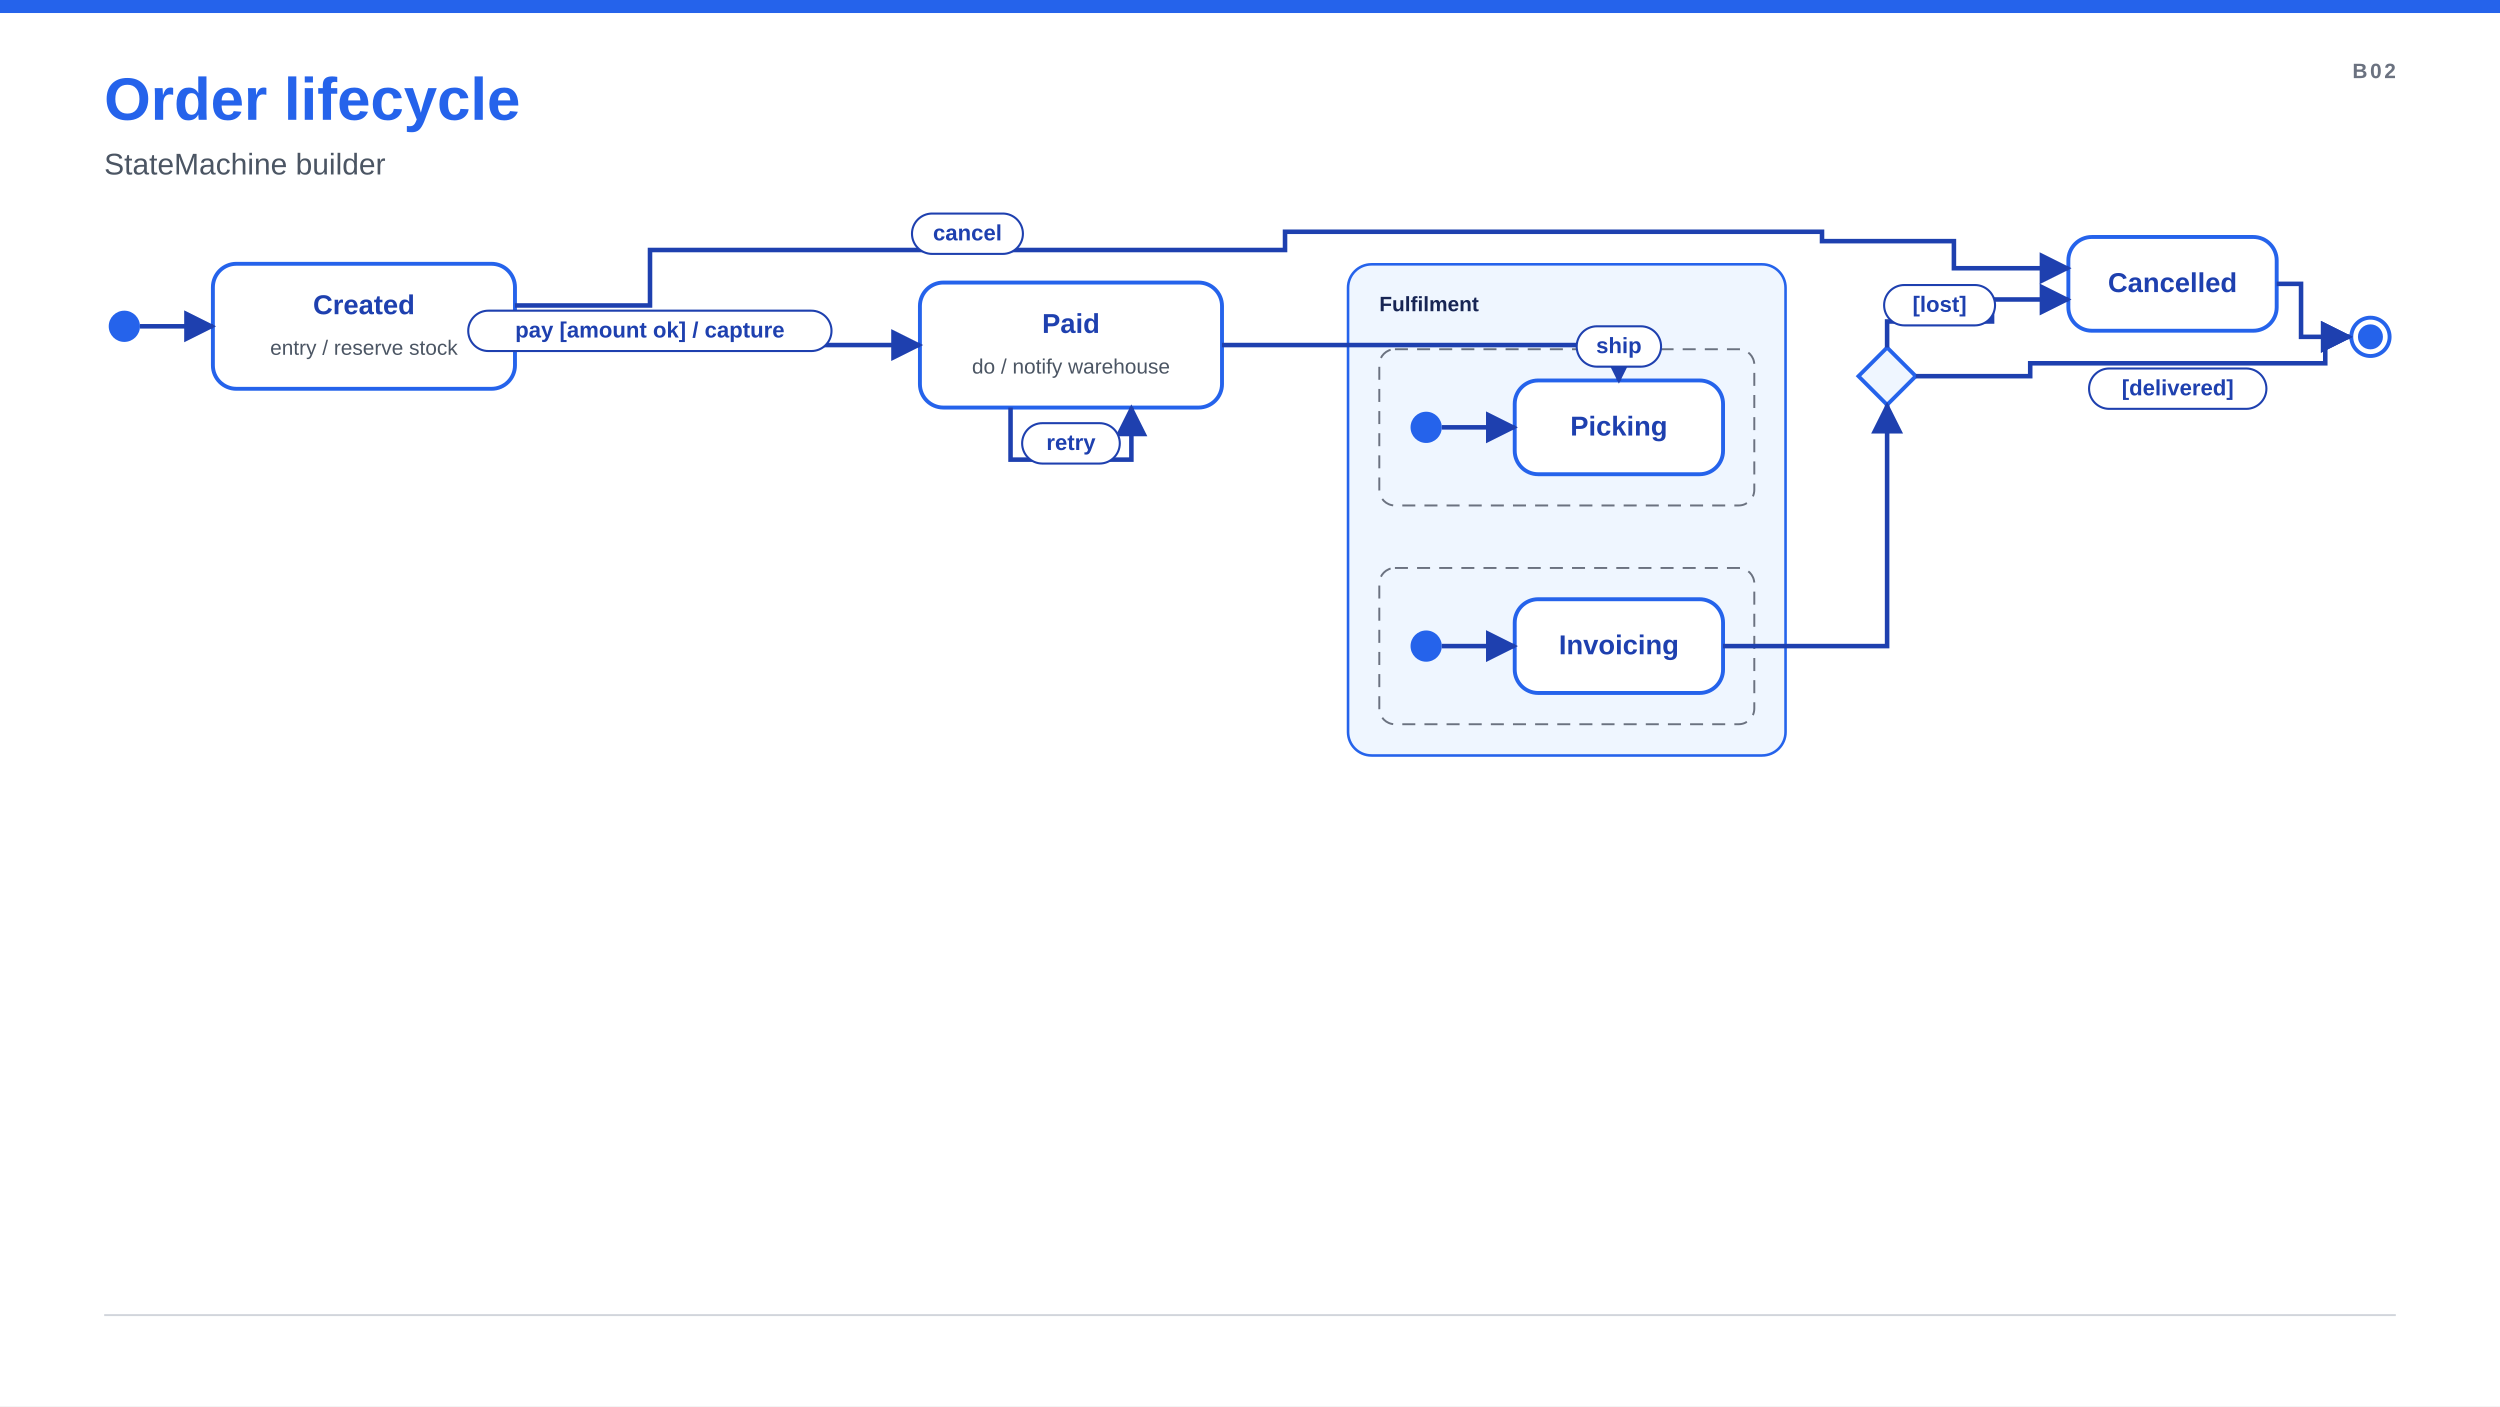
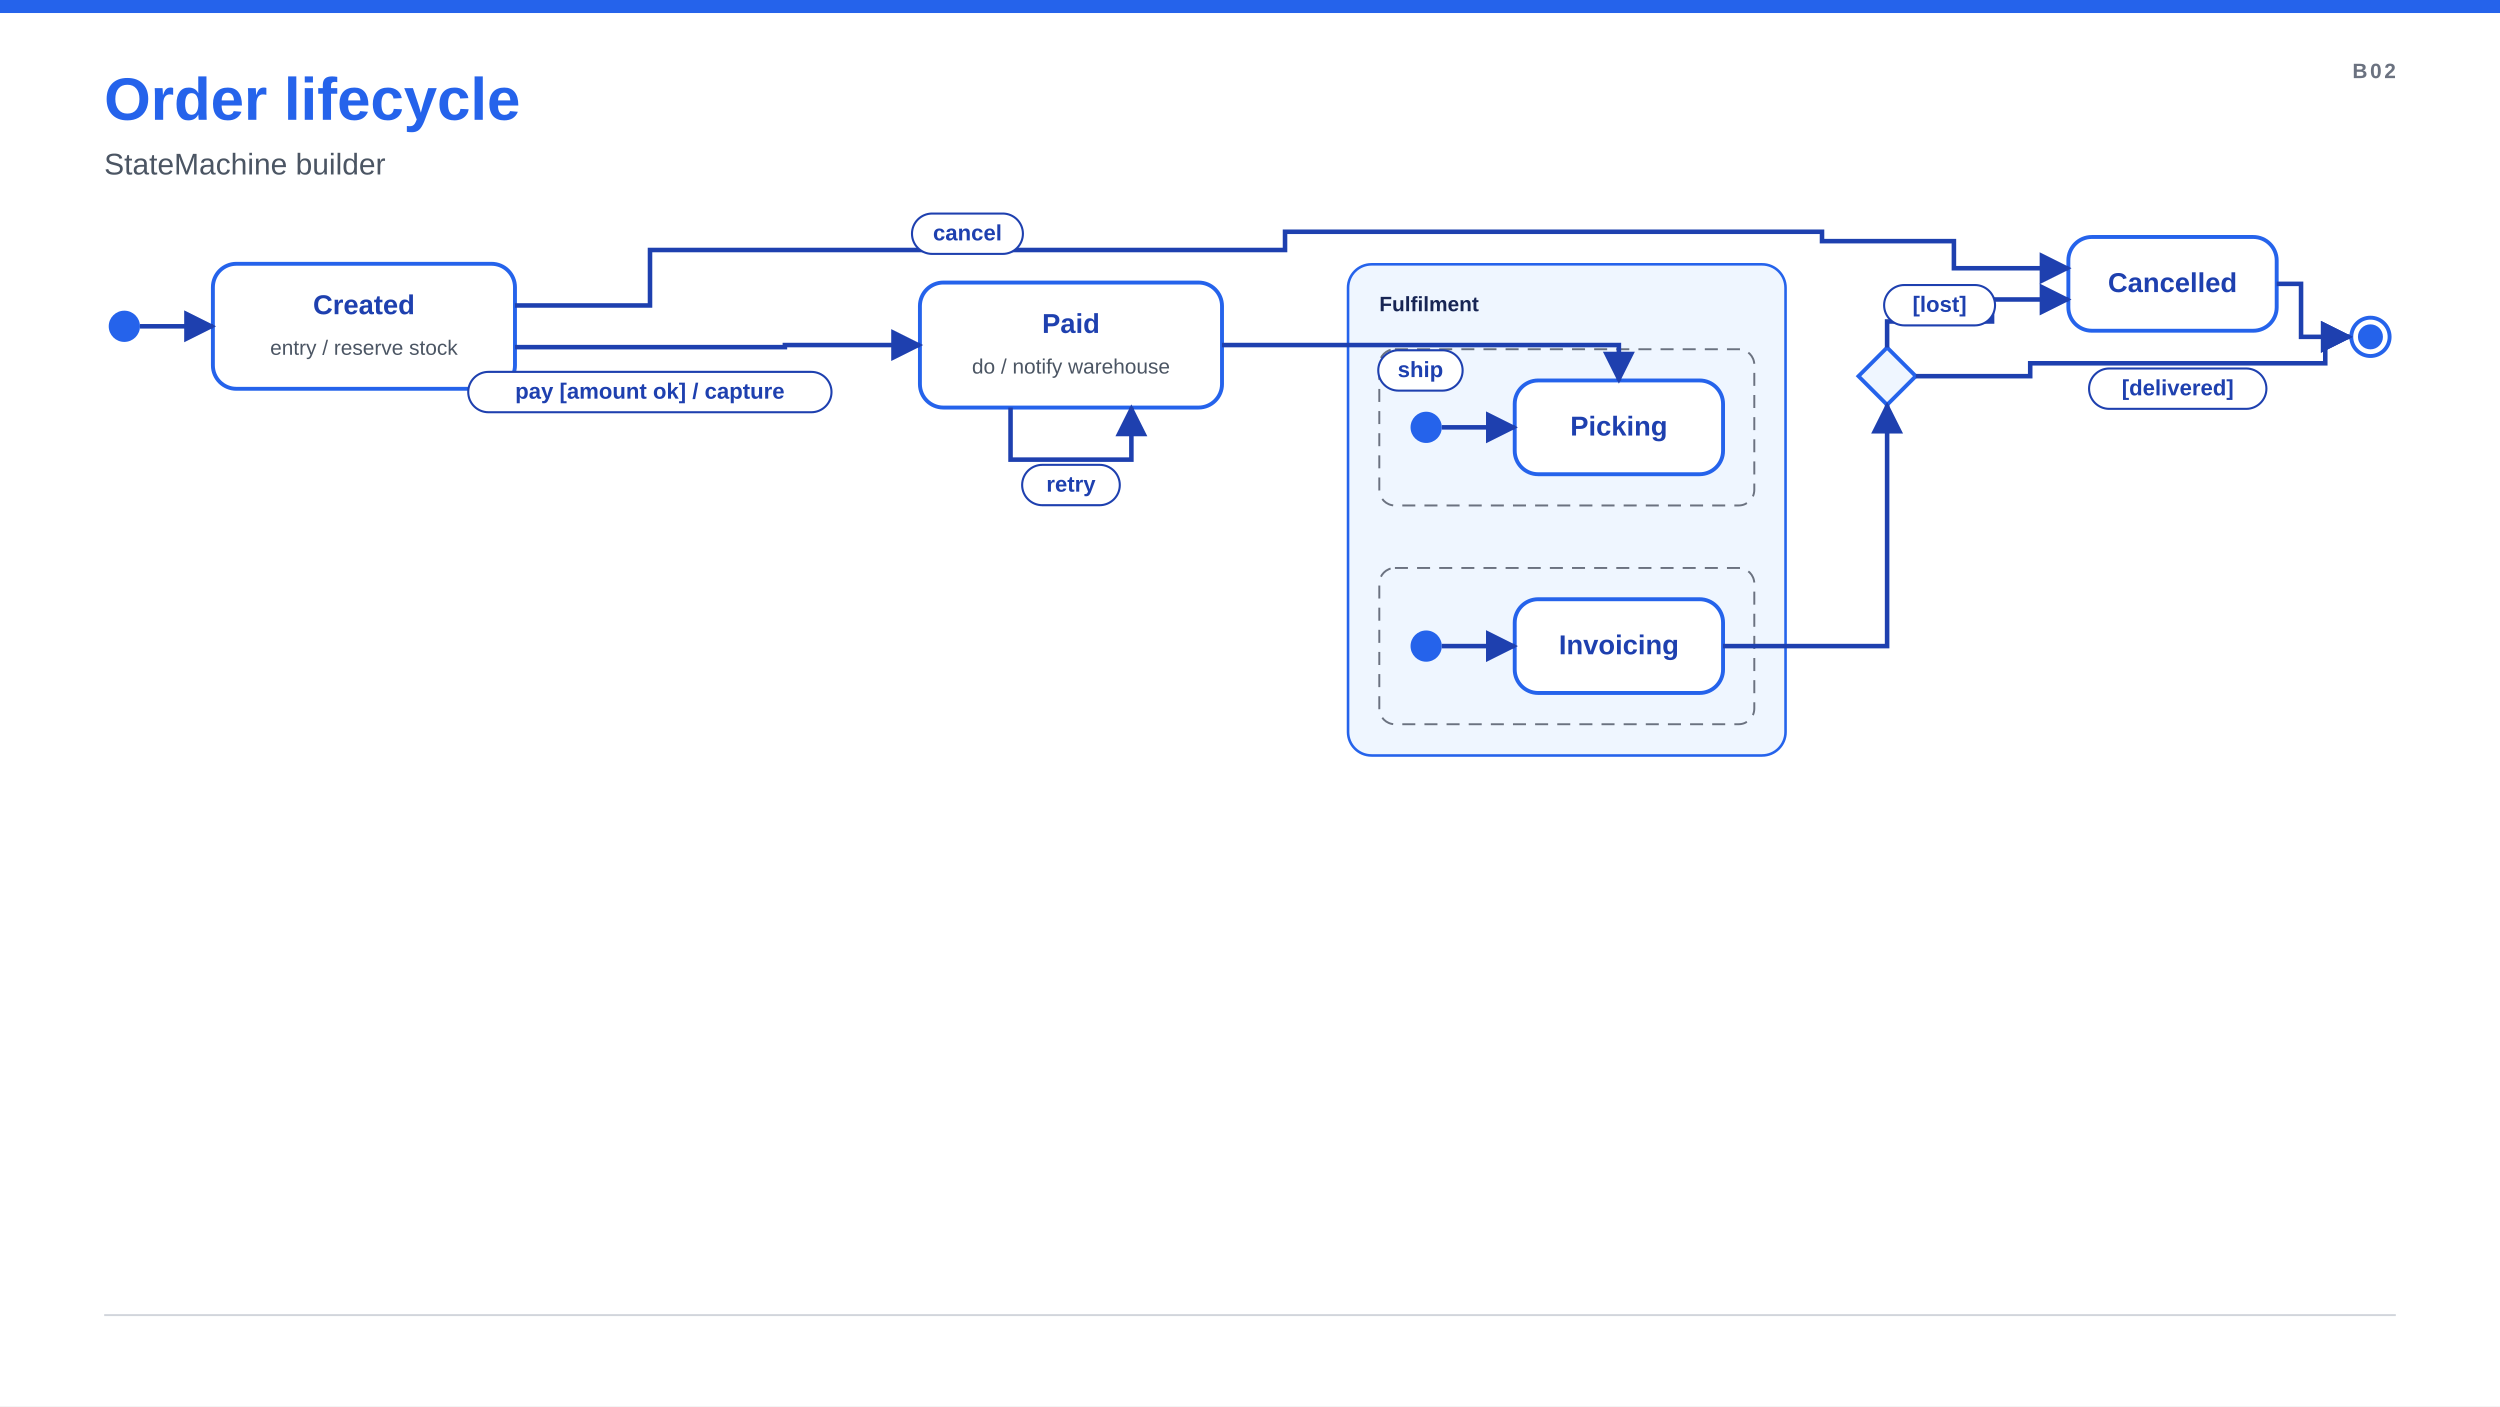
<svg xmlns="http://www.w3.org/2000/svg" viewBox="0 0 1920 1080" width="1920" height="1080">
  <defs>
    <style />
    <marker id="m1E40AF" viewBox="0 0 10 10" refX="9" refY="5" markerWidth="7" markerHeight="7" orient="auto-start-reverse">
      <path d="M0,0 L10,5 L0,10 z" fill="#1E40AF" />
    </marker>
  </defs>
  <rect width="1920" height="1080" fill="#FFFFFF" />
  <rect x="0.0" y="0.0" width="1920.0" height="10.0" rx="0" fill="#2563EB" />
  <rect x="1035.3" y="203.0" width="336.0" height="377.2" rx="18" fill="#EFF6FF" stroke="#2563EB" stroke-width="2" />
  <text x="1059.3" y="239.0" font-family="'Arial', Helvetica, sans-serif" font-size="16" font-weight="700" fill="#172554" text-anchor="start">
    <tspan x="1059.3" dy="0.0">Fulfilment</tspan>
  </text>
  <rect x="1059.3" y="268.2" width="288.0" height="120.0" rx="12" fill="none" stroke="#6B7280" stroke-width="1.5" stroke-dasharray="10 7" />
  <rect x="1059.3" y="436.2" width="288.0" height="120.0" rx="12" fill="none" stroke="#6B7280" stroke-width="1.5" stroke-dasharray="10 7" />
  <path d="M 181.5 202.6 L 377.5 202.6 C 387.44 202.6 395.5 210.66 395.5 220.6 L 395.5 280.6 C 395.5 290.54 387.44 298.6 377.5 298.6 L 181.5 298.6 C 171.56 298.6 163.5 290.54 163.5 280.6 L 163.5 220.6 C 163.5 210.66 171.56 202.6 181.5 202.6 Z" fill="#FFFFFF" stroke="#2563EB" stroke-width="3" />
  <path d="M 724.5 217 L 920.5 217 C 930.44 217 938.5 225.06 938.5 235 L 938.5 295 C 938.5 304.94 930.44 313 920.5 313 L 724.5 313 C 714.56 313 706.5 304.94 706.5 295 L 706.5 235 C 706.5 225.06 714.56 217 724.5 217 Z" fill="#FFFFFF" stroke="#2563EB" stroke-width="3" />
  <path d="M 1606.5 182 L 1730.5 182 C 1740.44 182 1748.5 190.06 1748.5 200 L 1748.5 236 C 1748.5 245.94 1740.44 254 1730.5 254 L 1606.5 254 C 1596.56 254 1588.5 245.94 1588.5 236 L 1588.5 200 C 1588.5 190.06 1596.56 182 1606.5 182 Z" fill="#FFFFFF" stroke="#2563EB" stroke-width="3" />
  <path d="M 83.5 250.6 C 83.5 243.97 88.87 238.6 95.5 238.6 C 102.13 238.6 107.5 243.97 107.5 250.6 C 107.5 257.23 102.13 262.6 95.5 262.6 C 88.87 262.6 83.5 257.23 83.5 250.6 Z" fill="#2563EB" />
  <path d="M 1181.3 292.2 L 1305.3 292.2 C 1315.24 292.2 1323.3 300.26 1323.3 310.2 L 1323.3 346.2 C 1323.3 356.14 1315.24 364.2 1305.3 364.2 L 1181.3 364.2 C 1171.36 364.2 1163.3 356.14 1163.3 346.2 L 1163.3 310.2 C 1163.3 300.26 1171.36 292.2 1181.3 292.2 Z" fill="#FFFFFF" stroke="#2563EB" stroke-width="3" />
  <path d="M 1083.3 328.2 C 1083.3 321.57 1088.67 316.2 1095.3 316.2 C 1101.93 316.2 1107.3 321.57 1107.3 328.2 C 1107.3 334.83 1101.93 340.2 1095.3 340.2 C 1088.67 340.2 1083.3 334.83 1083.3 328.2 Z" fill="#2563EB" />
  <path d="M 1181.3 460.2 L 1305.3 460.2 C 1315.24 460.2 1323.3 468.26 1323.3 478.2 L 1323.3 514.2 C 1323.3 524.14 1315.24 532.2 1305.3 532.2 L 1181.3 532.2 C 1171.36 532.2 1163.3 524.14 1163.3 514.2 L 1163.3 478.2 C 1163.3 468.26 1171.36 460.2 1181.3 460.2 Z" fill="#FFFFFF" stroke="#2563EB" stroke-width="3" />
  <path d="M 1083.3 496.2 C 1083.3 489.57 1088.67 484.2 1095.3 484.2 C 1101.93 484.2 1107.3 489.57 1107.3 496.2 C 1107.3 502.83 1101.93 508.2 1095.3 508.2 C 1088.67 508.2 1083.3 502.83 1083.3 496.2 Z" fill="#2563EB" />
  <path d="M 1449.3 266.9 L 1471.3 288.9 L 1449.3 310.9 L 1427.3 288.9 Z" fill="#EFF6FF" stroke="#2563EB" stroke-width="3" />
  <path d="M 1805.78 258.7 C 1805.78 250.57 1812.37 243.98 1820.5 243.98 C 1828.63 243.98 1835.22 250.57 1835.22 258.7 C 1835.22 266.83 1828.63 273.42 1820.5 273.42 C 1812.37 273.42 1805.78 266.83 1805.78 258.7 Z" fill="none" stroke="#2563EB" stroke-width="3" />
  <path d="M 1810.9 258.7 C 1810.9 253.4 1815.2 249.1 1820.5 249.1 C 1825.8 249.1 1830.1 253.4 1830.1 258.7 C 1830.1 264 1825.8 268.3 1820.5 268.3 C 1815.2 268.3 1810.9 264 1810.9 258.7 Z" fill="#2563EB" />
  <path d="M107.5,250.6 L163.5,250.6" fill="none" stroke="#1E40AF" stroke-width="3.5" marker-end="url(#m1E40AF)" />
  <path d="M395.5,266.6 L602.8,266.6 L602.8,265.0 L706.5,265.0" fill="none" stroke="#1E40AF" stroke-width="3.5" marker-end="url(#m1E40AF)" />
  <path d="M395.5,234.6 L499.2,234.6 L499.2,192.0 L986.9,192.0 L986.9,178.0 L1399.3,178.0 L1399.3,185.2 L1500.6,185.2 L1500.6,206.0 L1588.5,206.0" fill="none" stroke="#1E40AF" stroke-width="3.5" marker-end="url(#m1E40AF)" />
  <path d="M776.1,313.0 L776.1,353.0 L868.9,353.0 L868.9,313.0" fill="none" stroke="#1E40AF" stroke-width="3.5" marker-end="url(#m1E40AF)" />
  <path d="M1107.3,328.2 L1163.3,328.2" fill="none" stroke="#1E40AF" stroke-width="3.5" marker-end="url(#m1E40AF)" />
  <path d="M1107.3,496.2 L1163.3,496.2" fill="none" stroke="#1E40AF" stroke-width="3.5" marker-end="url(#m1E40AF)" />
  <path d="M938.5,265.0 L1243.3,265.0 L1243.3,292.2" fill="none" stroke="#1E40AF" stroke-width="3.5" marker-end="url(#m1E40AF)" />
  <path d="M1323.3,496.2 L1449.3,496.2 L1449.3,310.9" fill="none" stroke="#1E40AF" stroke-width="3.5" marker-end="url(#m1E40AF)" />
  <path d="M1471.3,288.9 L1559.2,288.9 L1559.2,279.0 L1785.8,279.0 L1785.8,258.7 L1804.5,258.7" fill="none" stroke="#1E40AF" stroke-width="3.5" marker-end="url(#m1E40AF)" />
  <path d="M1449.3,266.9 L1449.3,246.9 L1529.9,246.9 L1529.9,230.0 L1588.5,230.0" fill="none" stroke="#1E40AF" stroke-width="3.5" marker-end="url(#m1E40AF)" />
  <path d="M1748.5,218.0 L1767.2,218.0 L1767.2,258.7 L1804.5,258.7" fill="none" stroke="#1E40AF" stroke-width="3.5" marker-end="url(#m1E40AF)" />
  <text x="279.5" y="241.3" font-family="'Arial', Helvetica, sans-serif" font-size="21" font-weight="700" fill="#1E40AF" text-anchor="middle">
    <tspan x="279.5" dy="0.0">Created</tspan>
  </text>
  <text x="279.5" y="272.5" font-family="'Arial', Helvetica, sans-serif" font-size="16" font-weight="400" fill="#4B5563" text-anchor="middle">
    <tspan x="279.5" dy="0.0">entry / reserve stock</tspan>
  </text>
  <text x="822.5" y="255.7" font-family="'Arial', Helvetica, sans-serif" font-size="21" font-weight="700" fill="#1E40AF" text-anchor="middle">
    <tspan x="822.5" dy="0.0">Paid</tspan>
  </text>
  <text x="822.5" y="286.9" font-family="'Arial', Helvetica, sans-serif" font-size="16" font-weight="400" fill="#4B5563" text-anchor="middle">
    <tspan x="822.5" dy="0.0">do / notify warehouse</tspan>
  </text>
  <text x="1668.5" y="224.3" font-family="'Arial', Helvetica, sans-serif" font-size="21" font-weight="700" fill="#1E40AF" text-anchor="middle">
    <tspan x="1668.5" dy="0.0">Cancelled</tspan>
  </text>
  <text x="1243.3" y="334.5" font-family="'Arial', Helvetica, sans-serif" font-size="21" font-weight="700" fill="#1E40AF" text-anchor="middle">
    <tspan x="1243.3" dy="0.0">Picking</tspan>
  </text>
  <text x="1243.3" y="502.5" font-family="'Arial', Helvetica, sans-serif" font-size="21" font-weight="700" fill="#1E40AF" text-anchor="middle">
    <tspan x="1243.3" dy="0.0">Invoicing</tspan>
  </text>
-   <rect x="359.6" y="238.6" width="279.0" height="31.0" rx="15.5" fill="#FFFFFF" stroke="#1E40AF" stroke-width="1.6" />
-   <text x="499.1" y="259.2" font-family="'Arial', Helvetica, sans-serif" font-size="17" font-weight="700" fill="#1E40AF" text-anchor="middle">
+   <rect x="359.6" y="285.6" width="279.0" height="31.0" rx="15.5" fill="#FFFFFF" stroke="#1E40AF" stroke-width="1.6" />
+   <text x="499.1" y="306.2" font-family="'Arial', Helvetica, sans-serif" font-size="17" font-weight="700" fill="#1E40AF" text-anchor="middle">
    <tspan x="499.1" dy="0.0">pay [amount ok] / capture</tspan>
  </text>
  <rect x="700.4" y="164.0" width="85.2" height="31.0" rx="15.5" fill="#FFFFFF" stroke="#1E40AF" stroke-width="1.6" />
  <text x="743.0" y="184.6" font-family="'Arial', Helvetica, sans-serif" font-size="17" font-weight="700" fill="#1E40AF" text-anchor="middle">
    <tspan x="743.0" dy="0.0">cancel</tspan>
  </text>
-   <rect x="785.0" y="325.0" width="75.0" height="31.0" rx="15.5" fill="#FFFFFF" stroke="#1E40AF" stroke-width="1.6" />
-   <text x="822.5" y="345.6" font-family="'Arial', Helvetica, sans-serif" font-size="17" font-weight="700" fill="#1E40AF" text-anchor="middle">
+   <rect x="785.0" y="357.0" width="75.0" height="31.0" rx="15.5" fill="#FFFFFF" stroke="#1E40AF" stroke-width="1.6" />
+   <text x="822.5" y="377.6" font-family="'Arial', Helvetica, sans-serif" font-size="17" font-weight="700" fill="#1E40AF" text-anchor="middle">
    <tspan x="822.5" dy="0.0">retry</tspan>
  </text>
-   <rect x="1210.9" y="250.6" width="64.8" height="31.0" rx="15.5" fill="#FFFFFF" stroke="#1E40AF" stroke-width="1.6" />
-   <text x="1243.3" y="271.2" font-family="'Arial', Helvetica, sans-serif" font-size="17" font-weight="700" fill="#1E40AF" text-anchor="middle">
-     <tspan x="1243.3" dy="0.0">ship</tspan>
+   <rect x="1058.5" y="269.0" width="64.8" height="31.0" rx="15.5" fill="#FFFFFF" stroke="#1E40AF" stroke-width="1.6" />
+   <text x="1090.9" y="289.6" font-family="'Arial', Helvetica, sans-serif" font-size="17" font-weight="700" fill="#1E40AF" text-anchor="middle">
+     <tspan x="1090.9" dy="0.0">ship</tspan>
  </text>
  <rect x="1604.4" y="283.0" width="136.2" height="31.0" rx="15.5" fill="#FFFFFF" stroke="#1E40AF" stroke-width="1.6" />
  <text x="1672.5" y="303.6" font-family="'Arial', Helvetica, sans-serif" font-size="17" font-weight="700" fill="#1E40AF" text-anchor="middle">
    <tspan x="1672.5" dy="0.0">[delivered]</tspan>
  </text>
  <rect x="1447.0" y="218.9" width="85.2" height="31.0" rx="15.5" fill="#FFFFFF" stroke="#1E40AF" stroke-width="1.6" />
  <text x="1489.6" y="239.5" font-family="'Arial', Helvetica, sans-serif" font-size="17" font-weight="700" fill="#1E40AF" text-anchor="middle">
    <tspan x="1489.6" dy="0.0">[lost]</tspan>
  </text>
  <text x="80.0" y="92.0" font-family="'Arial', Helvetica, sans-serif" font-size="46" font-weight="700" fill="#2563EB" text-anchor="start">
    <tspan x="80.0" dy="0.0">Order lifecycle</tspan>
  </text>
  <text x="80.0" y="134.0" font-family="'Arial', Helvetica, sans-serif" font-size="23" font-weight="400" fill="#4B5563" text-anchor="start">
    <tspan x="80.0" dy="0.0">StateMachine builder</tspan>
  </text>
  <text x="1840.0" y="60.0" font-family="'Arial', Helvetica, sans-serif" font-size="16" font-weight="700" fill="#6B7280" text-anchor="end" letter-spacing="2">
    <tspan x="1840.0" dy="0.0">B02</tspan>
  </text>
  <line x1="80.0" y1="1010.0" x2="1840.0" y2="1010.0" stroke="#D1D5DB" stroke-width="1.5" />
</svg>
